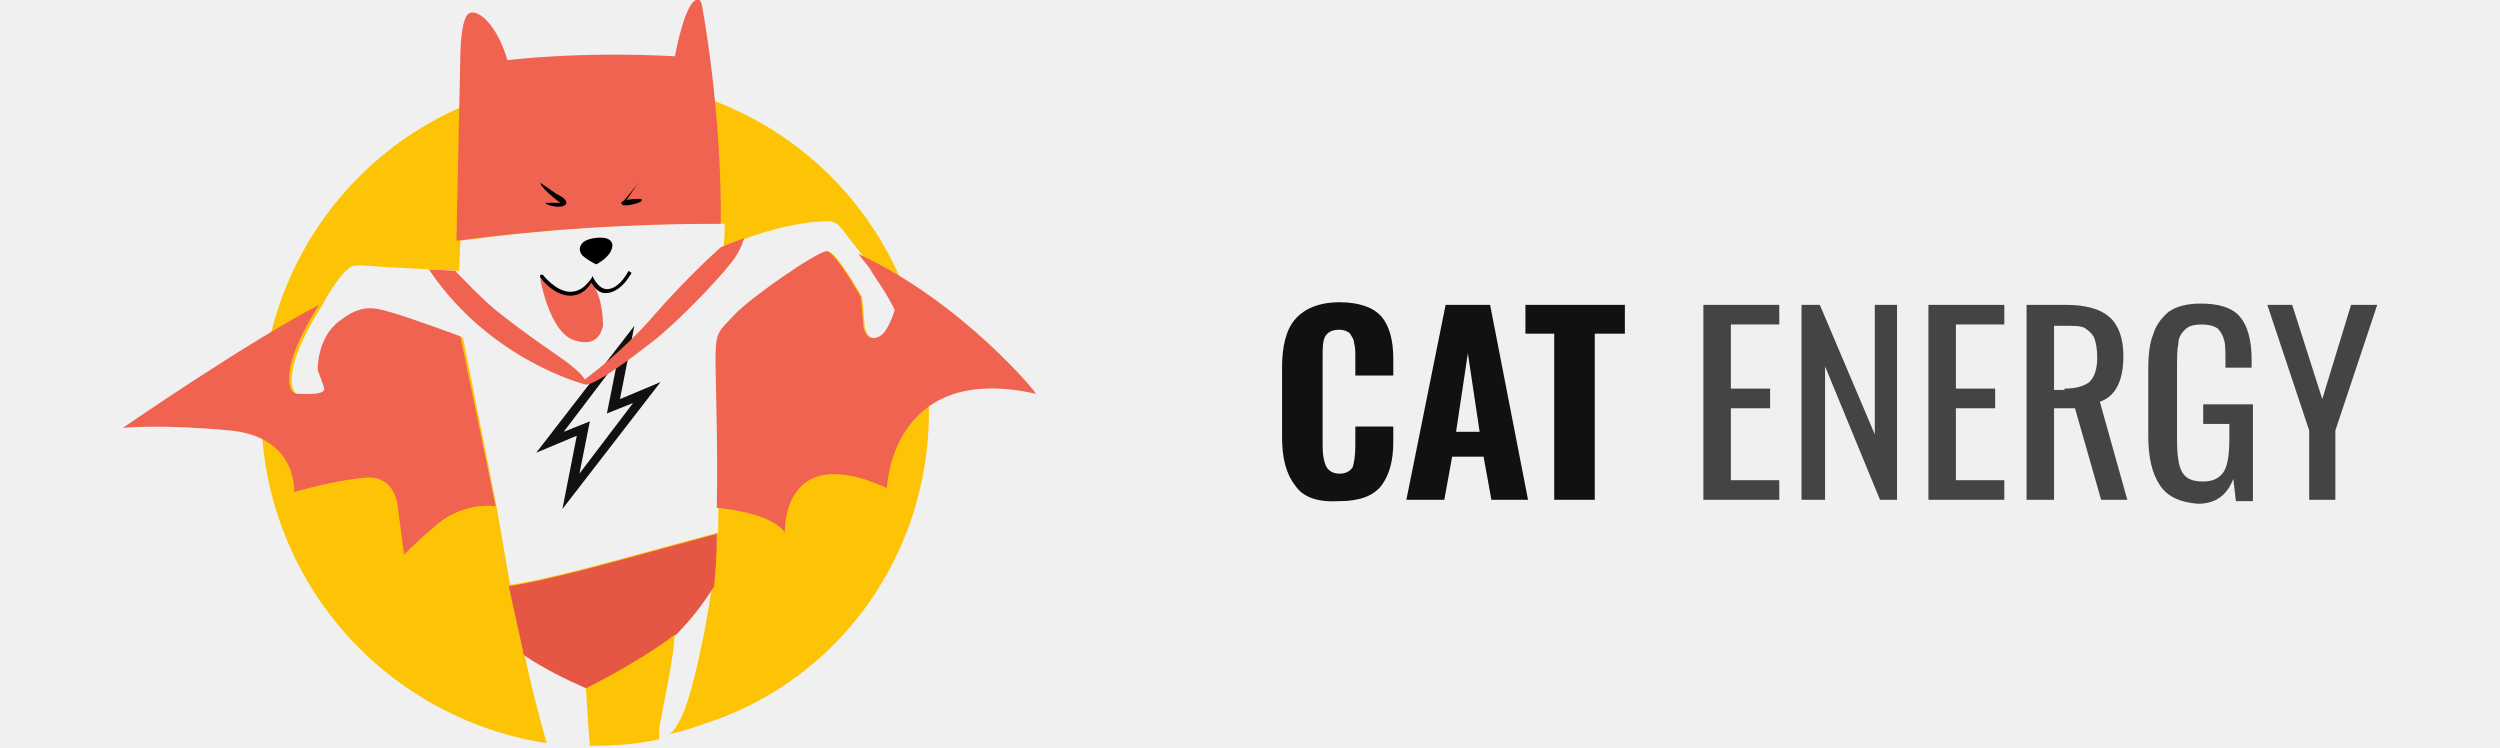
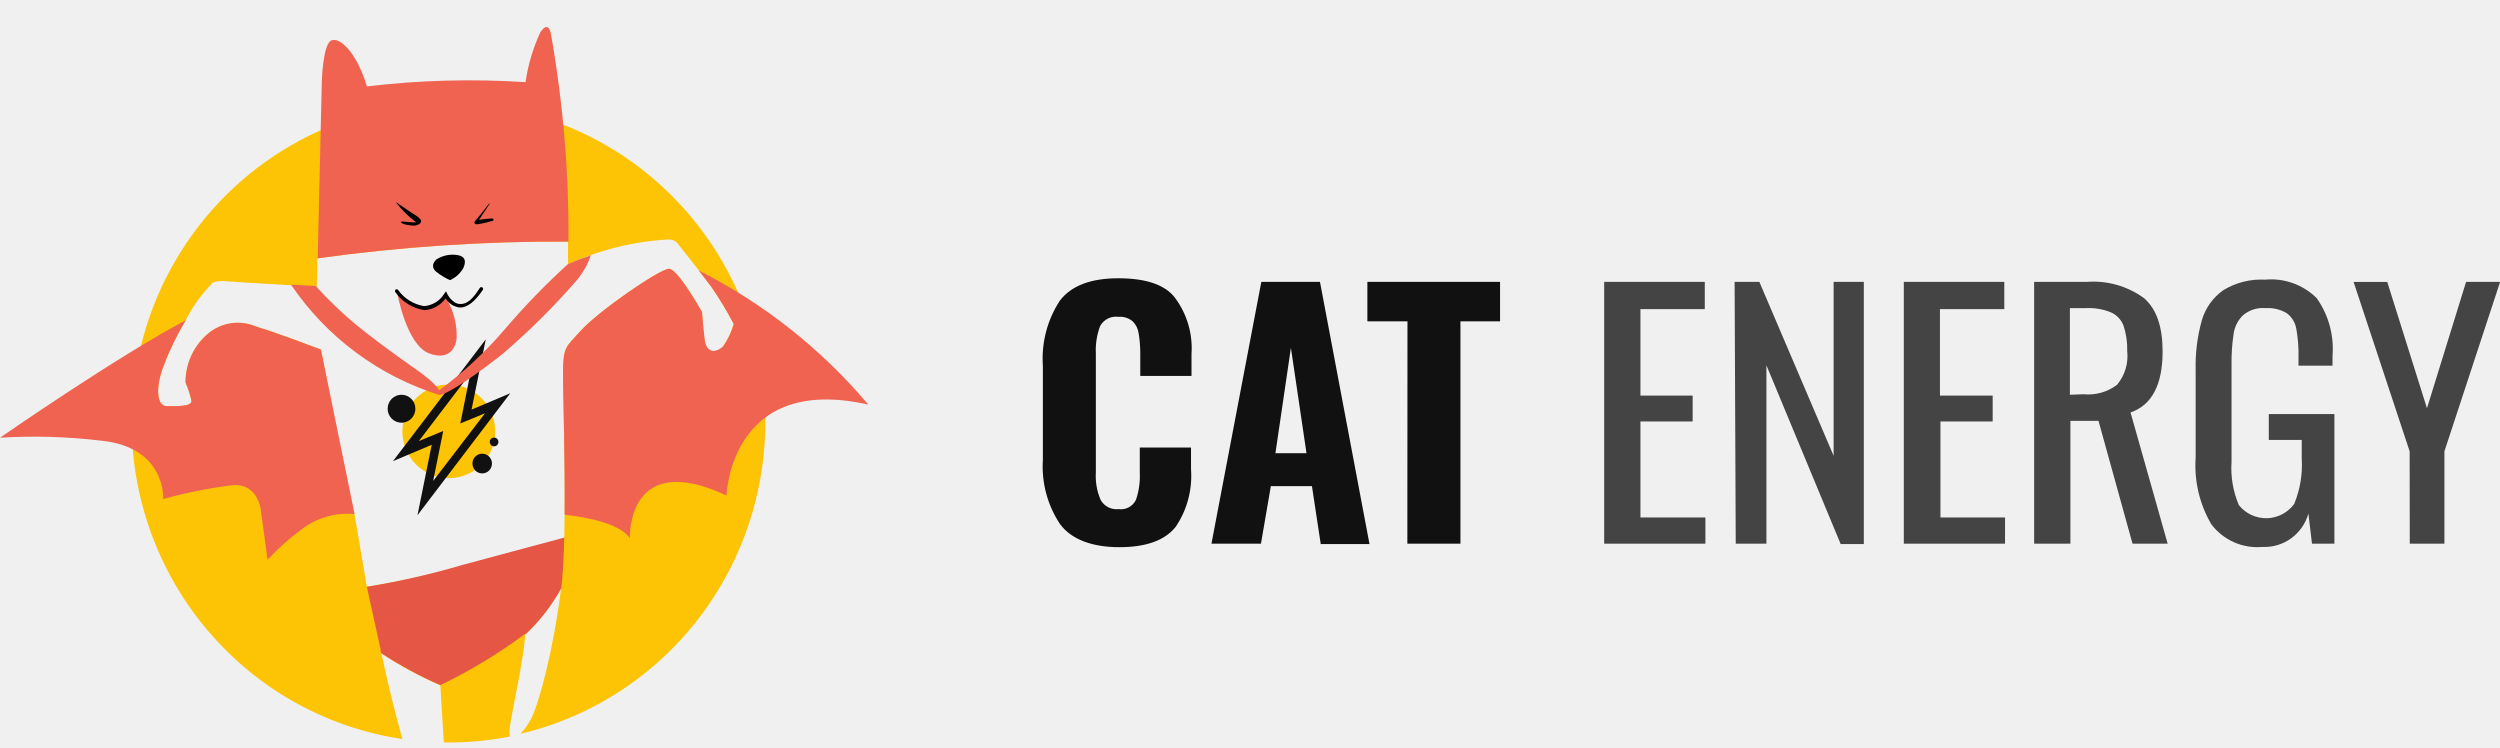
- <svg xmlns="http://www.w3.org/2000/svg" width="174" height="52" viewBox="0 0 172.3 57.1">
-   <style>.st1{fill:#f06351}.st3{fill:#111}</style>
-   <path d="M59.6 21.7C54.2 8.7 39.3 2.6 26.3 8S7.1 28.4 12.6 41.4c3.6 8.5 11.3 14.1 19.8 15.4-.6-2.1-1.2-4.4-1.7-6.8 1.5 1 3.1 1.8 4.7 2.5 0 0 .1 2.1.3 4.5 1.8 0 3.5-.1 5.3-.5v-.8c.3-1.9 1.1-5.2 1.2-7.4 1.1-1.1 2.1-2.3 2.9-3.7 0 .1 0 .3-.1.4-.6 4.2-1.7 8.8-2.4 10-.2.4-.5.9-.8 1.1 1.4-.3 2.7-.8 4.1-1.3 13-5.1 19.2-20.1 13.7-33.1zm-1.4 3.8c-.4.4-1.3.7-1.5-.6-.1-1.3-.2-2.2-.2-2.2s-1.9-3.4-2.6-3.5c-.7 0-5.8 3.5-7.1 4.9-1.2 1.3-1.4 1.2-1.4 3.5 0 1.7.2 8.1.1 13.1 0 0-2.2.6-8.1 2.2-5.9 1.6-7.8 1.8-7.8 1.8l-1-5.8L26 25.8s-3.8-1.4-5.2-1.8c-1.4-.4-2.3-.7-4 .6-1.8 1.3-1.7 3.8-1.7 3.8s.4 1 .5 1.4c0 .5-1.2.4-2 .4s-.9-1.4-.3-3.1c.6-1.7 1.9-3.7 1.9-3.7s1.2-2.3 2.1-2.9c0 0 .1-.3 1.2-.2 1.1.1 7.2.4 7.2.4l.1-2.3c6.7-.9 13.4-1.4 20.2-1.3 0 .6 0 1.2-.1 1.8 0 0 4.4-2 8.1-2 0 0 .4 0 .8.4.3.4 2.4 3 2.6 3.4.2.4 1.2 1.7 1.8 3-.2 0-.6 1.4-1 1.8z" fill="#fdc305" />
-   <path class="st1" d="M56.2 19.4c.5.6.9 1.1 1 1.3.2.4 1.2 1.7 1.8 3 0 0-.4 1.3-.9 1.8-.4.4-1.3.7-1.5-.6-.1-1.3-.2-2.2-.2-2.2s-1.9-3.4-2.6-3.5c-.7 0-5.8 3.5-7.1 4.9-1.2 1.3-1.4 1.2-1.4 3.5 0 1.5.2 6.6.1 11.2 1.8.2 4.4.7 5.2 1.9 0 0-.3-7.1 7.8-3.4 0 0 .3-9.7 11.4-7.2.1 0-5.6-7-13.6-10.7zm-10.5-2.3C45.8 8.6 44.3.6 44.3.6s-.1-1.3-.9-.2c-.7 1.1-1.2 3.9-1.2 3.9-7.4-.4-12.8.3-12.8.3-.8-2.7-2.2-3.9-2.9-3.6-.7.3-.7 3.3-.7 3.3l-.3 14.1c6.7-.9 13.5-1.3 20.2-1.3z" />
-   <path d="M45.2 44.8c.1-1.1.2-2.5.2-4 0 0-2.2.6-8.1 2.2-5.9 1.6-7.8 1.8-7.8 1.8l1.1 5c0 .1 0 .2.1.3 1.5 1 3.1 1.8 4.7 2.5 4.4-2.2 6.8-4.1 6.8-4.1v.1c1.2-1.2 2.2-2.5 3-3.8z" fill="#e55645" />
-   <path d="M31.9 14c0-.1 1 .7 1.4.9s.6.4.6.6-.3.3-.6.3-.9-.1-1-.3h1.2c0 .1-1.4-1-1.6-1.5zm7.4.1s-1 1.3-1.1 1.3-.2.3.2.3 1.1-.2 1.2-.3.1-.2-.1-.2-.7 0-1 .1l.8-1.2c.1 0 .1-.1 0 0zm-3.1 6.1s.8-.4 1.1-1 0-.9-.4-1c-.5-.1-1.3 0-1.7.3-.4.4-.3.7-.1 1 .2.2.8.6 1.1.7z" />
-   <path class="st1" d="M35.8 21.4s-.2.4-.5.6c-.2.2-.6.4-1 .4-.6 0-1.1-.2-1.5-.4-.2-.1-.4-.3-.5-.4-.2-.2-.4-.3-.4-.3s.7 4.1 2.6 4.7c1.8.6 2.1-.7 2.2-1.1 0-.3 0-2.1-.8-3.2 0-.3 0-.1-.1-.3z" />
-   <path d="M34.2 22.6c-.1 0-.1 0 0 0-1.3 0-2.3-1.4-2.3-1.4V21h.2s1 1.3 2.1 1.3c.6 0 1.1-.3 1.6-1l.1-.2.1.2s.4.8 1 .8c.5 0 1.1-.4 1.6-1.3 0-.1.1-.1.2 0 .1 0 .1.1 0 .2-.6 1-1.3 1.4-1.9 1.4-.6 0-.9-.5-1.1-.8-.4.7-1 1-1.6 1z" />
-   <path class="st3" d="M41.1 29.2L38 30.5l1.1-5.6-7.5 9.7 3.1-1.3-1.1 5.6 7.5-9.7zM33.7 33l4.1-5.4-.8 4 2-.8-4.1 5.4.8-4-2 .8z" />
-   <path class="st1" d="M45.7 18.9s-2.5 2.2-5.1 5.2C38.1 27 35.3 29 35.3 29c-.2-.5-1.6-1.5-1.6-1.5s-3.1-2.1-5.2-3.8c-1.2-1-2.3-2.2-3.1-3-.3 0-1.1-.1-2-.1 4.7 7 12 8.8 12 8.8.9-.1 3.3-1.9 5.1-3.3s4.8-4.5 5.9-5.9c.6-.7.9-1.4 1.1-2-1.1.4-1.8.7-1.8.7zm-19.9 6.8s-3.8-1.4-5.2-1.8c-1.4-.4-2.3-.7-4 .6-1.8 1.3-1.7 3.8-1.7 3.8s.4 1 .5 1.4c0 .5-1.2.4-2 .4s-.9-1.4-.3-3.1c.6-1.7 1.9-3.7 1.9-3.7-5.4 2.8-15 9.4-15 9.4s2.9-.3 8.2.2c5.2.5 4.9 4.7 4.9 4.7s3.5-1 5.6-1.1c2.1-.1 2.3 2.1 2.3 2.1l.5 3.8s.5-.6 2.6-2.4c1.9-1.5 3.9-1.4 4.4-1.3l-2.7-13z" />
-   <path class="st3" d="M89.6 37.1c-.7-.9-1-2.1-1-3.7v-5.3c0-1.6.3-2.9 1-3.7.7-.8 1.8-1.3 3.4-1.3 1.5 0 2.6.4 3.2 1.1.6.7.9 1.8.9 3.2v1.3h-2.9v-1.4c0-.4 0-.8-.1-1.1 0-.3-.2-.5-.3-.7-.2-.2-.5-.3-.8-.3-.6 0-.9.2-1.1.5-.2.4-.2.9-.2 1.6v6.8c0 .7.1 1.2.3 1.6.2.3.5.5 1 .5s.8-.2 1-.5c.1-.3.2-.9.2-1.6v-1.5h2.9v1.2c0 1.4-.3 2.5-.9 3.3-.6.8-1.7 1.2-3.2 1.2-1.7.1-2.8-.3-3.4-1.2zm11.5-13.8h3.4l2.9 14.9h-2.8l-.6-3.3h-2.4l-.6 3.3h-2.9l3-14.9zm2.6 9.7l-.9-6-.9 6h1.8zm5.8-7.5h-2.3v-2.2h7.6v2.2h-2.3v12.7h-3.1V25.5z" />
-   <path d="M120.8 23.3h5.8v1.5h-3.7v4.9h3v1.5h-3v5.5h3.7v1.5h-5.8V23.3zm7.5 0h1.4l4.2 9.9v-9.9h1.7v14.9h-1.3L130.1 28v10.2h-1.8V23.3zm9.7 0h5.8v1.5h-3.7v4.9h3v1.5h-3v5.5h3.7v1.5H138V23.3zm7.5 0h3c1.5 0 2.6.3 3.3.9.7.6 1.1 1.6 1.1 3 0 1.9-.6 3.1-1.8 3.5l2.1 7.5h-2l-2-7h-1.6v7h-2.1V23.3zm2.9 6.4c.9 0 1.5-.2 1.9-.5.4-.4.6-1 .6-1.9 0-.6-.1-1.1-.2-1.4-.1-.3-.4-.6-.7-.8-.3-.2-.8-.2-1.5-.2h-.9v4.9h.8zm7.3 7.4c-.6-.9-.9-2.1-.9-3.8v-5c0-1.2.1-2.1.4-2.8.2-.7.7-1.3 1.2-1.7.6-.4 1.4-.6 2.4-.6 1.4 0 2.4.3 3 1 .6.7.9 1.8.9 3.3v.6h-2v-.5c0-.7 0-1.3-.1-1.6-.1-.4-.3-.7-.5-.9-.3-.2-.7-.3-1.2-.3-.6 0-1 .1-1.3.4-.3.3-.5.6-.5 1.1-.1.4-.1 1-.1 1.8v5.5c0 1.1.1 2 .4 2.5.3.5.8.7 1.6.7s1.3-.3 1.6-.8c.3-.5.4-1.4.4-2.6v-1h-2v-1.5h3.8v7.4h-1.3l-.2-1.7c-.5 1.3-1.4 1.9-2.7 1.9-1.3-.1-2.3-.5-2.9-1.4zm11.4-4.2l-3.2-9.6h1.9l2.3 7.2 2.2-7.2h2l-3.2 9.6v5.3h-2v-5.3z" fill="#444" />
+ <svg xmlns="http://www.w3.org/2000/svg" width="174" height="52" fill="none">
+   <g clip-path="url(#clip0)">
+     <path d="M51.582 20.854a22.231 22.231 0 00-6.936-9.09 21.96 21.96 0 00-10.503-4.396A21.887 21.887 0 0022.865 8.83a22.083 22.083 0 00-9.058 6.934 22.354 22.354 0 00-4.43 10.564 22.432 22.432 0 001.373 11.386 22.238 22.238 0 006.813 9.184 21.965 21.965 0 0010.442 4.54 99.88 99.88 0 01-1.456-5.951 27.756 27.756 0 004.1 2.215s.104 1.877.241 3.971c1.54.027 3.08-.11 4.592-.408a1.874 1.874 0 010-.66c.25-1.625.939-4.553 1.077-6.439a13.212 13.212 0 002.498-3.224l-.052.383c-.474 3.701-1.464 7.655-2.067 8.75a4.845 4.845 0 01-.715.999 22.006 22.006 0 008.563-4.141 22.237 22.237 0 006.047-7.386 22.45 22.45 0 00.749-18.694zm-1.266 3.293c-.38.374-1.163.626-1.293-.504-.129-1.13-.163-1.92-.163-1.92s-1.663-2.98-2.283-3.015c-.62-.035-5.022 3.015-6.185 4.344-1.008 1.121-1.206 1.043-1.206 3.015 0 1.486.19 7.1.086 11.392l-7.02 1.886a54.724 54.724 0 01-6.72 1.494l-.861-5.066h-.12L22.335 24.33s-3.282-1.252-4.488-1.59a3.213 3.213 0 00-3.445.547c-.472.417-.85.931-1.107 1.509a4.437 4.437 0 00-.384 1.836c.182.404.321.826.414 1.26.043.417-1.034.374-1.723.374-.69 0-.793-1.251-.25-2.72a19.929 19.929 0 011.568-3.25 10.312 10.312 0 011.783-2.51s.12-.296 1.077-.21c.956.088 6.271.374 6.271.374l.043-1.972a121.95 121.95 0 0117.436-1.165v1.59a19.265 19.265 0 017.011-1.737.778.778 0 01.664.339c.293.373 2.076 2.607 2.283 2.928a24.365 24.365 0 011.576 2.607 5.44 5.44 0 01-.75 1.599v.008z" fill="#FDC305" />
+     <path d="M48.636 18.83c.405.52.758.981.862 1.12a24.464 24.464 0 011.576 2.607 5.444 5.444 0 01-.74 1.547c-.38.373-1.164.625-1.293-.504-.13-1.13-.18-1.877-.18-1.877s-1.663-2.98-2.283-3.015c-.62-.035-5.023 3.015-6.186 4.344-1.008 1.121-1.206 1.043-1.206 3.015 0 1.304.147 5.779.112 9.758 1.56.174 3.851.609 4.54 1.634 0 0-.25-6.239 6.728-2.972 0 0 .241-8.506 9.872-6.325a37.712 37.712 0 00-11.802-9.333zm-9.071-2.016A79.248 79.248 0 0038.36 2.45s-.129-1.13-.749-.208a12.47 12.47 0 00-1.034 3.475 60.535 60.535 0 00-11.043.296c-.707-2.39-1.913-3.476-2.49-3.189-.577.287-.646 2.85-.646 2.85l-.284 12.304a121.956 121.956 0 0117.452-1.165z" fill="#F06351" />
+     <path d="M39.065 40.943c.112-.93.172-2.163.207-3.527l-7.02 1.885a54.73 54.73 0 01-6.72 1.538l.957 4.345c0 .095 0 .19.06.286a27.764 27.764 0 004.1 2.216 36.485 36.485 0 005.927-3.589v.053a13.208 13.208 0 002.49-3.207z" fill="#E55645" />
+     <path d="M27.566 14.094c-.043-.087.861.59 1.214.8.353.208.526.364.526.512 0 .148-.224.295-.534.295-.31 0-.793-.104-.862-.226-.069-.121.517 0 .81 0h.25a6.99 6.99 0 01-1.404-1.381zm6.46.096s-.861 1.112-.939 1.164c-.077.052-.146.295.164.252a6.911 6.911 0 001.051-.244c.095-.052.06-.173-.103-.156-.164.017-.586.043-.862.096l.732-1.104s.026-.104-.043-.009zm-2.704 5.308a1.98 1.98 0 00.938-.868c.242-.574 0-.791-.379-.87a2.095 2.095 0 00-1.507.296c-.336.322-.293.634 0 .869.29.23.61.423.948.573z" fill="#000" />
+     <path d="M31.011 20.593a1.78 1.78 0 01-.396.522 1.486 1.486 0 01-.861.33 1.866 1.866 0 01-1.327-.383 1.725 1.725 0 01-.456-.39.862.862 0 00-.31-.218s.645 3.572 2.213 4.145c1.568.573 1.86-.66 1.904-.99a4.925 4.925 0 00-.706-2.816c0-.26-.018-.087-.06-.2z" fill="#F06351" />
+     <path d="M29.547 21.584a2.998 2.998 0 01-2.024-1.243.131.131 0 010-.173.122.122 0 01.086-.037.121.121 0 01.086.037 2.785 2.785 0 001.817 1.138 1.806 1.806 0 001.413-.87l.12-.164.087.191s.327.66.861.695c.534.035.913-.365 1.404-1.12a.123.123 0 01.172-.035.125.125 0 01.035.173c-.574.852-1.117 1.26-1.628 1.225a1.328 1.328 0 01-.965-.634 1.954 1.954 0 01-1.464.817z" fill="#000" />
+     <path d="M31.235 33.28c1.784 0 3.23-1.46 3.23-3.259 0-1.8-1.446-3.258-3.23-3.258s-3.23 1.458-3.23 3.258 1.446 3.258 3.23 3.258z" fill="#FDC305" />
+     <path d="M35.516 27.37l-2.696 1.14.99-4.893-6.46 8.48 2.697-1.138-.991 4.901 6.46-8.49zm-6.365 3.33l3.583-4.701-.698 3.476 1.723-.713-3.61 4.71.699-3.476-1.697.704zm-1.206-1.278a.969.969 0 00.965-.974.97.97 0 00-.965-.973.97.97 0 00-.965.973.97.97 0 00.965.974zm5.616 3.528c.376 0 .68-.308.68-.687a.684.684 0 00-.68-.687.684.684 0 00-.68.687c0 .379.304.686.68.686zm.827-1.886a.303.303 0 00.302-.304.303.303 0 00-.302-.305.303.303 0 00-.301.305c0 .168.135.304.301.304z" fill="#111" />
+     <path d="M39.522 18.386a49.73 49.73 0 00-4.384 4.527 27.555 27.555 0 01-4.574 4.258c-.19-.46-1.405-1.32-1.405-1.32s-2.704-1.869-4.48-3.337a27.578 27.578 0 01-2.704-2.607l-1.723-.096a19.507 19.507 0 0010.337 7.681c.741-.121 2.826-1.624 4.385-2.85a49.885 49.885 0 005.169-5.135 5.566 5.566 0 00.982-1.738c-.982.33-1.603.617-1.603.617zM22.337 24.33s-3.282-1.252-4.488-1.59a3.214 3.214 0 00-3.446.547c-.472.417-.85.931-1.107 1.509a4.439 4.439 0 00-.383 1.836c.182.404.32.826.413 1.26.043.417-1.033.374-1.723.374-.689 0-.792-1.251-.25-2.72a20.01 20.01 0 011.568-3.25C8.227 24.764 0 30.464 0 30.464a39.136 39.136 0 017.055.209c4.523.46 4.307 4.058 4.307 4.058a33.033 33.033 0 014.85-.965c1.826-.121 1.956 1.842 1.956 1.842l.456 3.354a15.804 15.804 0 012.283-2.05 5.189 5.189 0 013.773-1.13L22.337 24.33z" fill="#F06351" />
+     <path d="M73.79 36.495a7.25 7.25 0 01-1.206-4.51v-6.517a7.364 7.364 0 011.189-4.553c.798-1.037 2.162-1.553 4.091-1.547 1.93.006 3.236.46 3.92 1.364a5.875 5.875 0 011.145 3.902v1.53h-3.566v-1.66a8.768 8.768 0 00-.112-1.304 1.464 1.464 0 00-.405-.825 1.341 1.341 0 00-.99-.322 1.248 1.248 0 00-1.292.652 4.79 4.79 0 00-.293 1.911v8.273c-.04.654.076 1.31.336 1.911a1.265 1.265 0 001.25.634c.241.035.488-.008.705-.124.216-.115.391-.297.5-.519a5.114 5.114 0 00.267-1.902V31.15h3.566v1.503a6.342 6.342 0 01-1.06 4.006c-.758.955-2.067 1.425-3.928 1.425-1.86 0-3.316-.522-4.117-1.59zM87.788 19.62h4.083l3.446 18.247h-3.394l-.612-4.031h-2.86l-.689 4.005h-3.445l3.471-18.22zm3.144 11.922l-1.085-7.334-1.077 7.334h2.162zm7.03-9.176H95.17V19.62h9.234v2.746h-2.757V37.84h-3.695l.008-15.475z" fill="#111" />
+     <path d="M111.65 19.62h7.003v1.894h-4.479v6.022h3.635v1.799h-3.635v6.682h4.522v1.824h-7.046v-18.22zm9.079 0h1.723l5.168 12.104V19.62h2.102v18.247h-1.611l-5.168-12.442V37.84h-2.136l-.078-18.22zm11.776 0h6.994v1.894h-4.479v6.022h3.67v1.799h-3.635v6.682h4.496v1.824h-7.046v-18.22zm9.071 0h3.635a5.994 5.994 0 014.023 1.138c.861.756 1.283 1.99 1.283 3.702 0 2.317-.744 3.733-2.231 4.249l2.584 9.132h-2.446l-2.369-8.55H144.1v8.55h-2.524v-18.22zm3.445 7.82c.83.081 1.66-.154 2.326-.66a3.115 3.115 0 00.706-2.355 5.12 5.12 0 00-.249-1.738 1.645 1.645 0 00-.862-.938 4.068 4.068 0 00-1.766-.304h-1.111v6.03l.956-.035zm8.89 9.055a8.104 8.104 0 01-1.094-4.65v-6.082a11.857 11.857 0 01.431-3.475 3.894 3.894 0 011.499-2.094 5.056 5.056 0 012.894-.73c.657-.063 1.32.02 1.941.241a4.526 4.526 0 011.66 1.045 6.12 6.12 0 011.102 4.023v.678h-2.368v-.565a10.088 10.088 0 00-.155-2.016 1.742 1.742 0 00-.655-1.069 2.567 2.567 0 00-1.482-.356 2.158 2.158 0 00-1.559.486 2.229 2.229 0 00-.663 1.287 13.042 13.042 0 00-.147 2.163v6.769a6.575 6.575 0 00.509 3.006 2.434 2.434 0 001.944.912 2.426 2.426 0 001.906-.99 7.111 7.111 0 00.526-3.171V30.62h-2.292v-1.799h4.566v9.02h-1.56l-.249-2.095a3.211 3.211 0 01-1.206 1.725 3.158 3.158 0 01-2.007.595 3.985 3.985 0 01-1.971-.328 4.02 4.02 0 01-1.57-1.244zm13.8-5.084l-3.902-11.79h2.343l2.765 8.793 2.722-8.794h2.369l-3.876 11.791v6.43h-2.412l-.009-6.43z" fill="#444" />
+   </g>
+   <defs>
+     <clipPath id="clip0">
+       <path fill="#fff" d="M0 0h174v51.683H0z" />
+     </clipPath>
+   </defs>
</svg>
